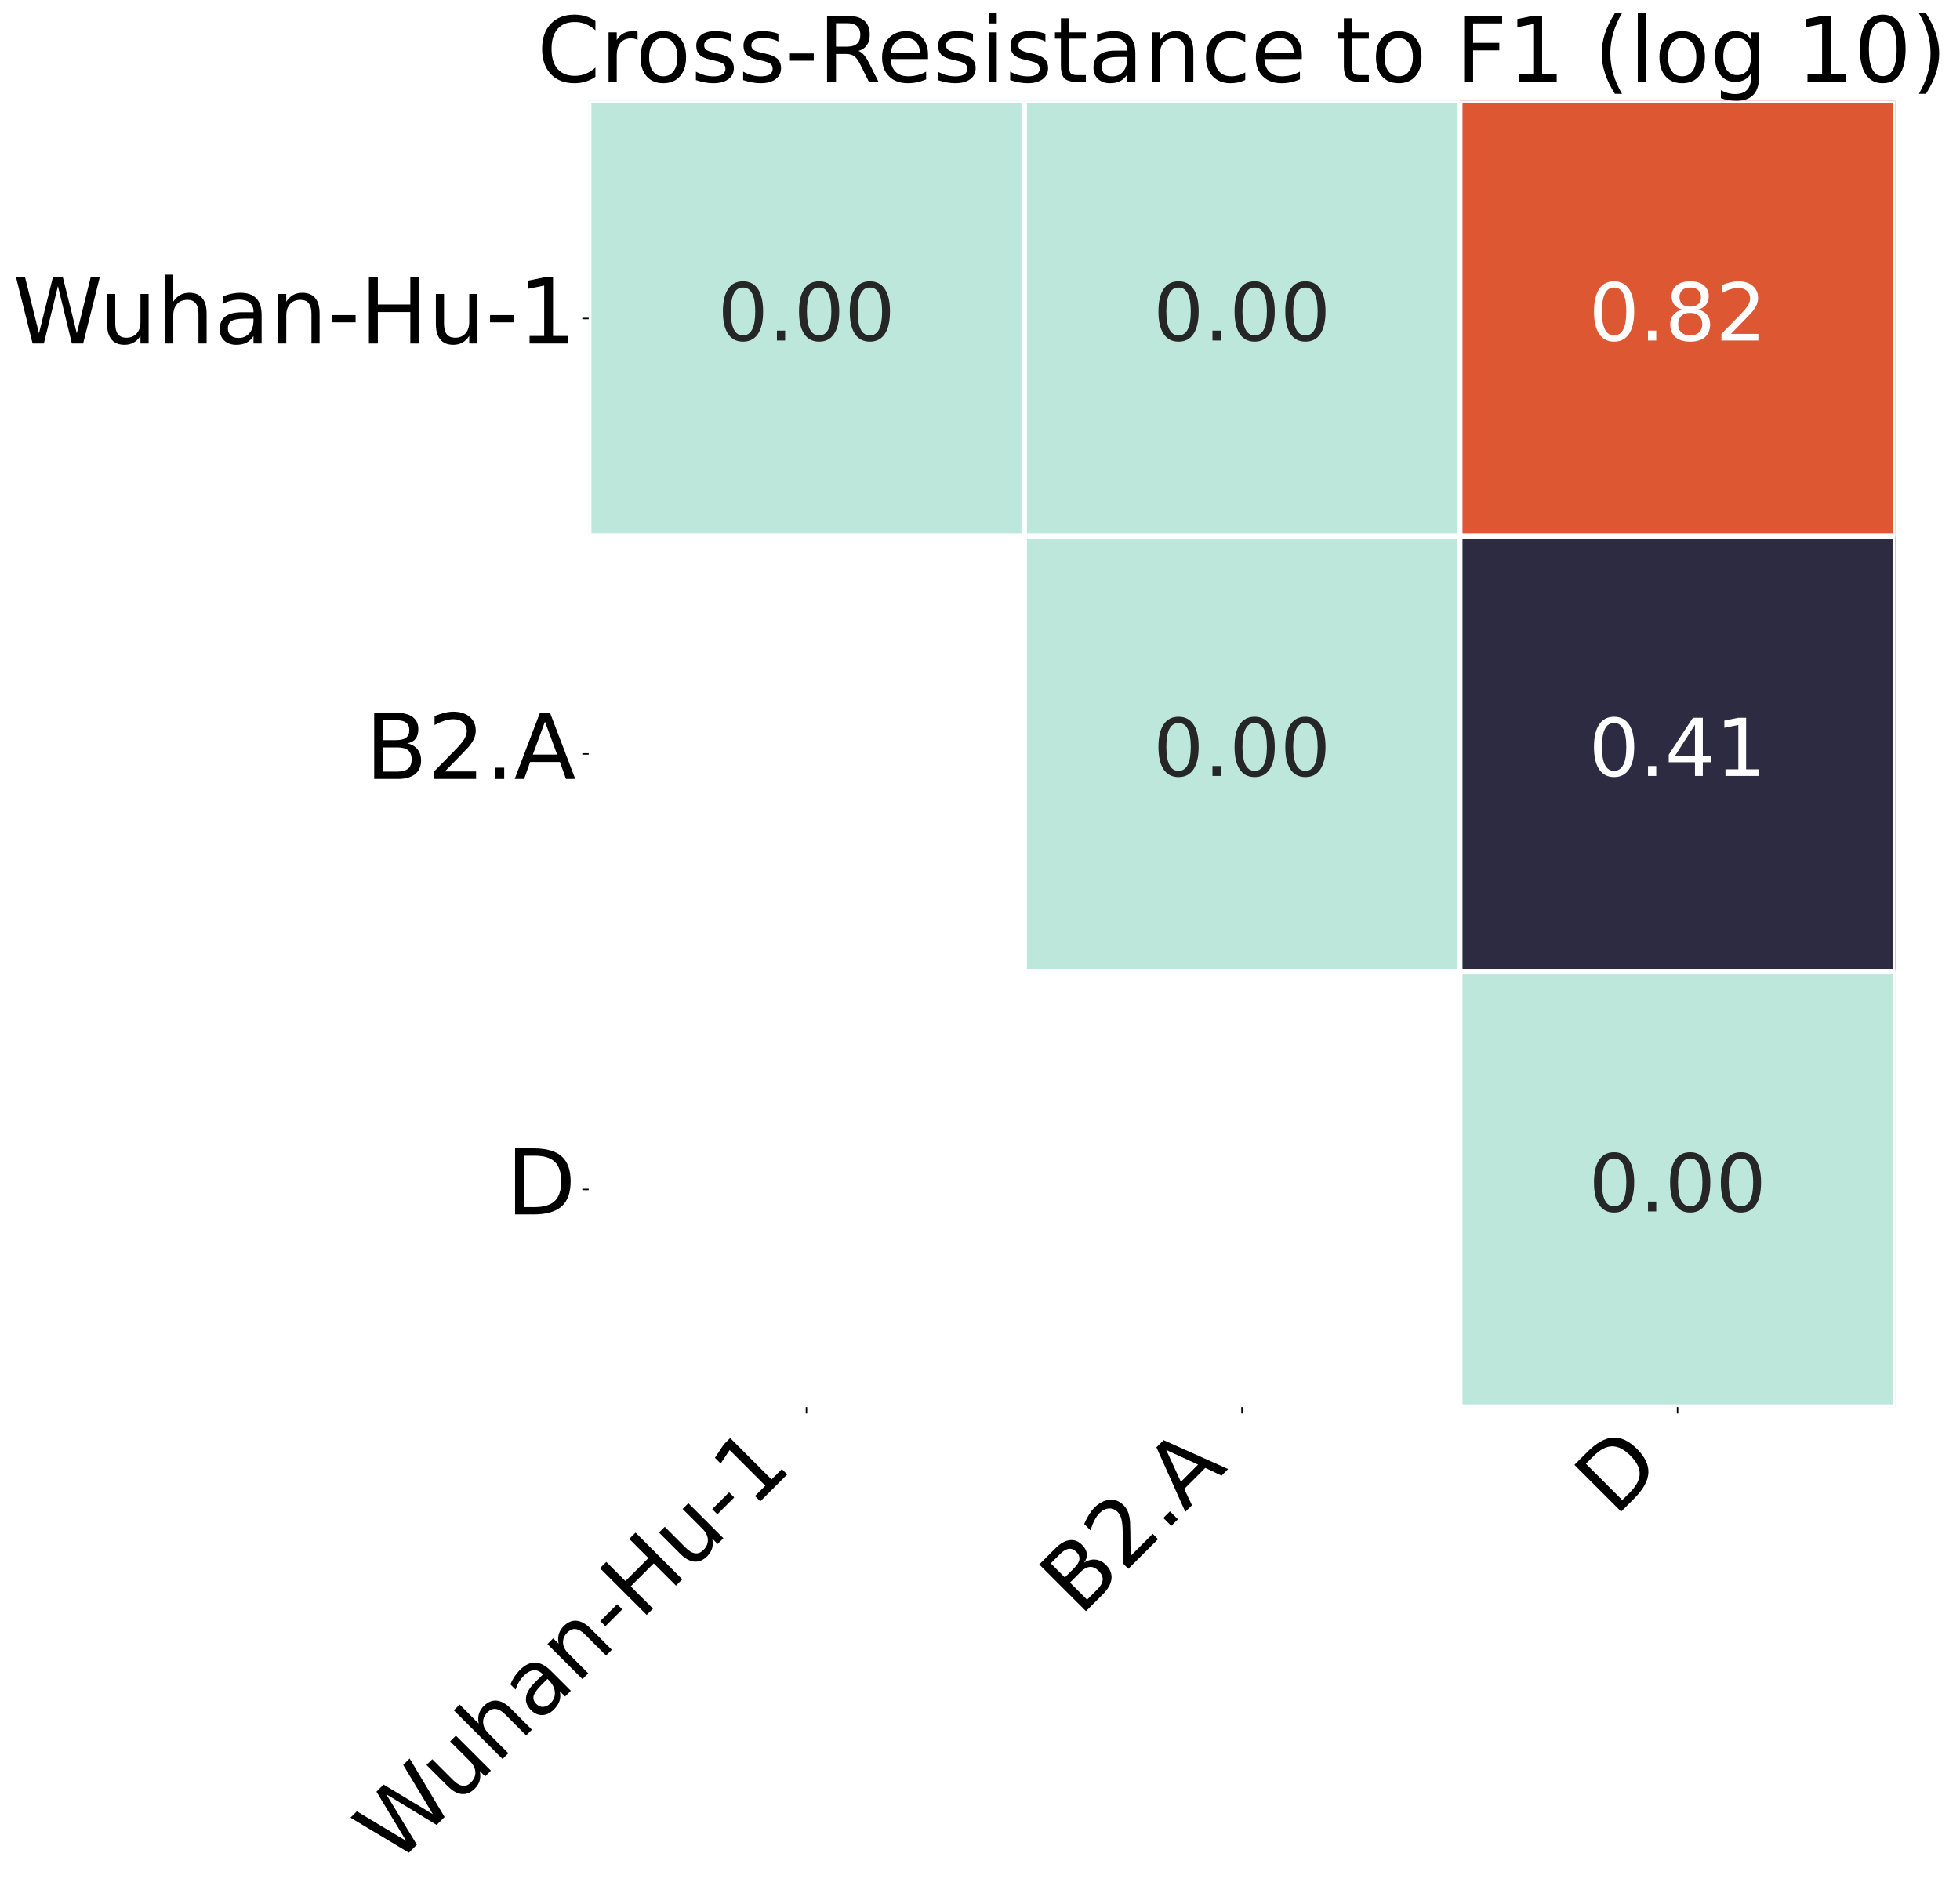
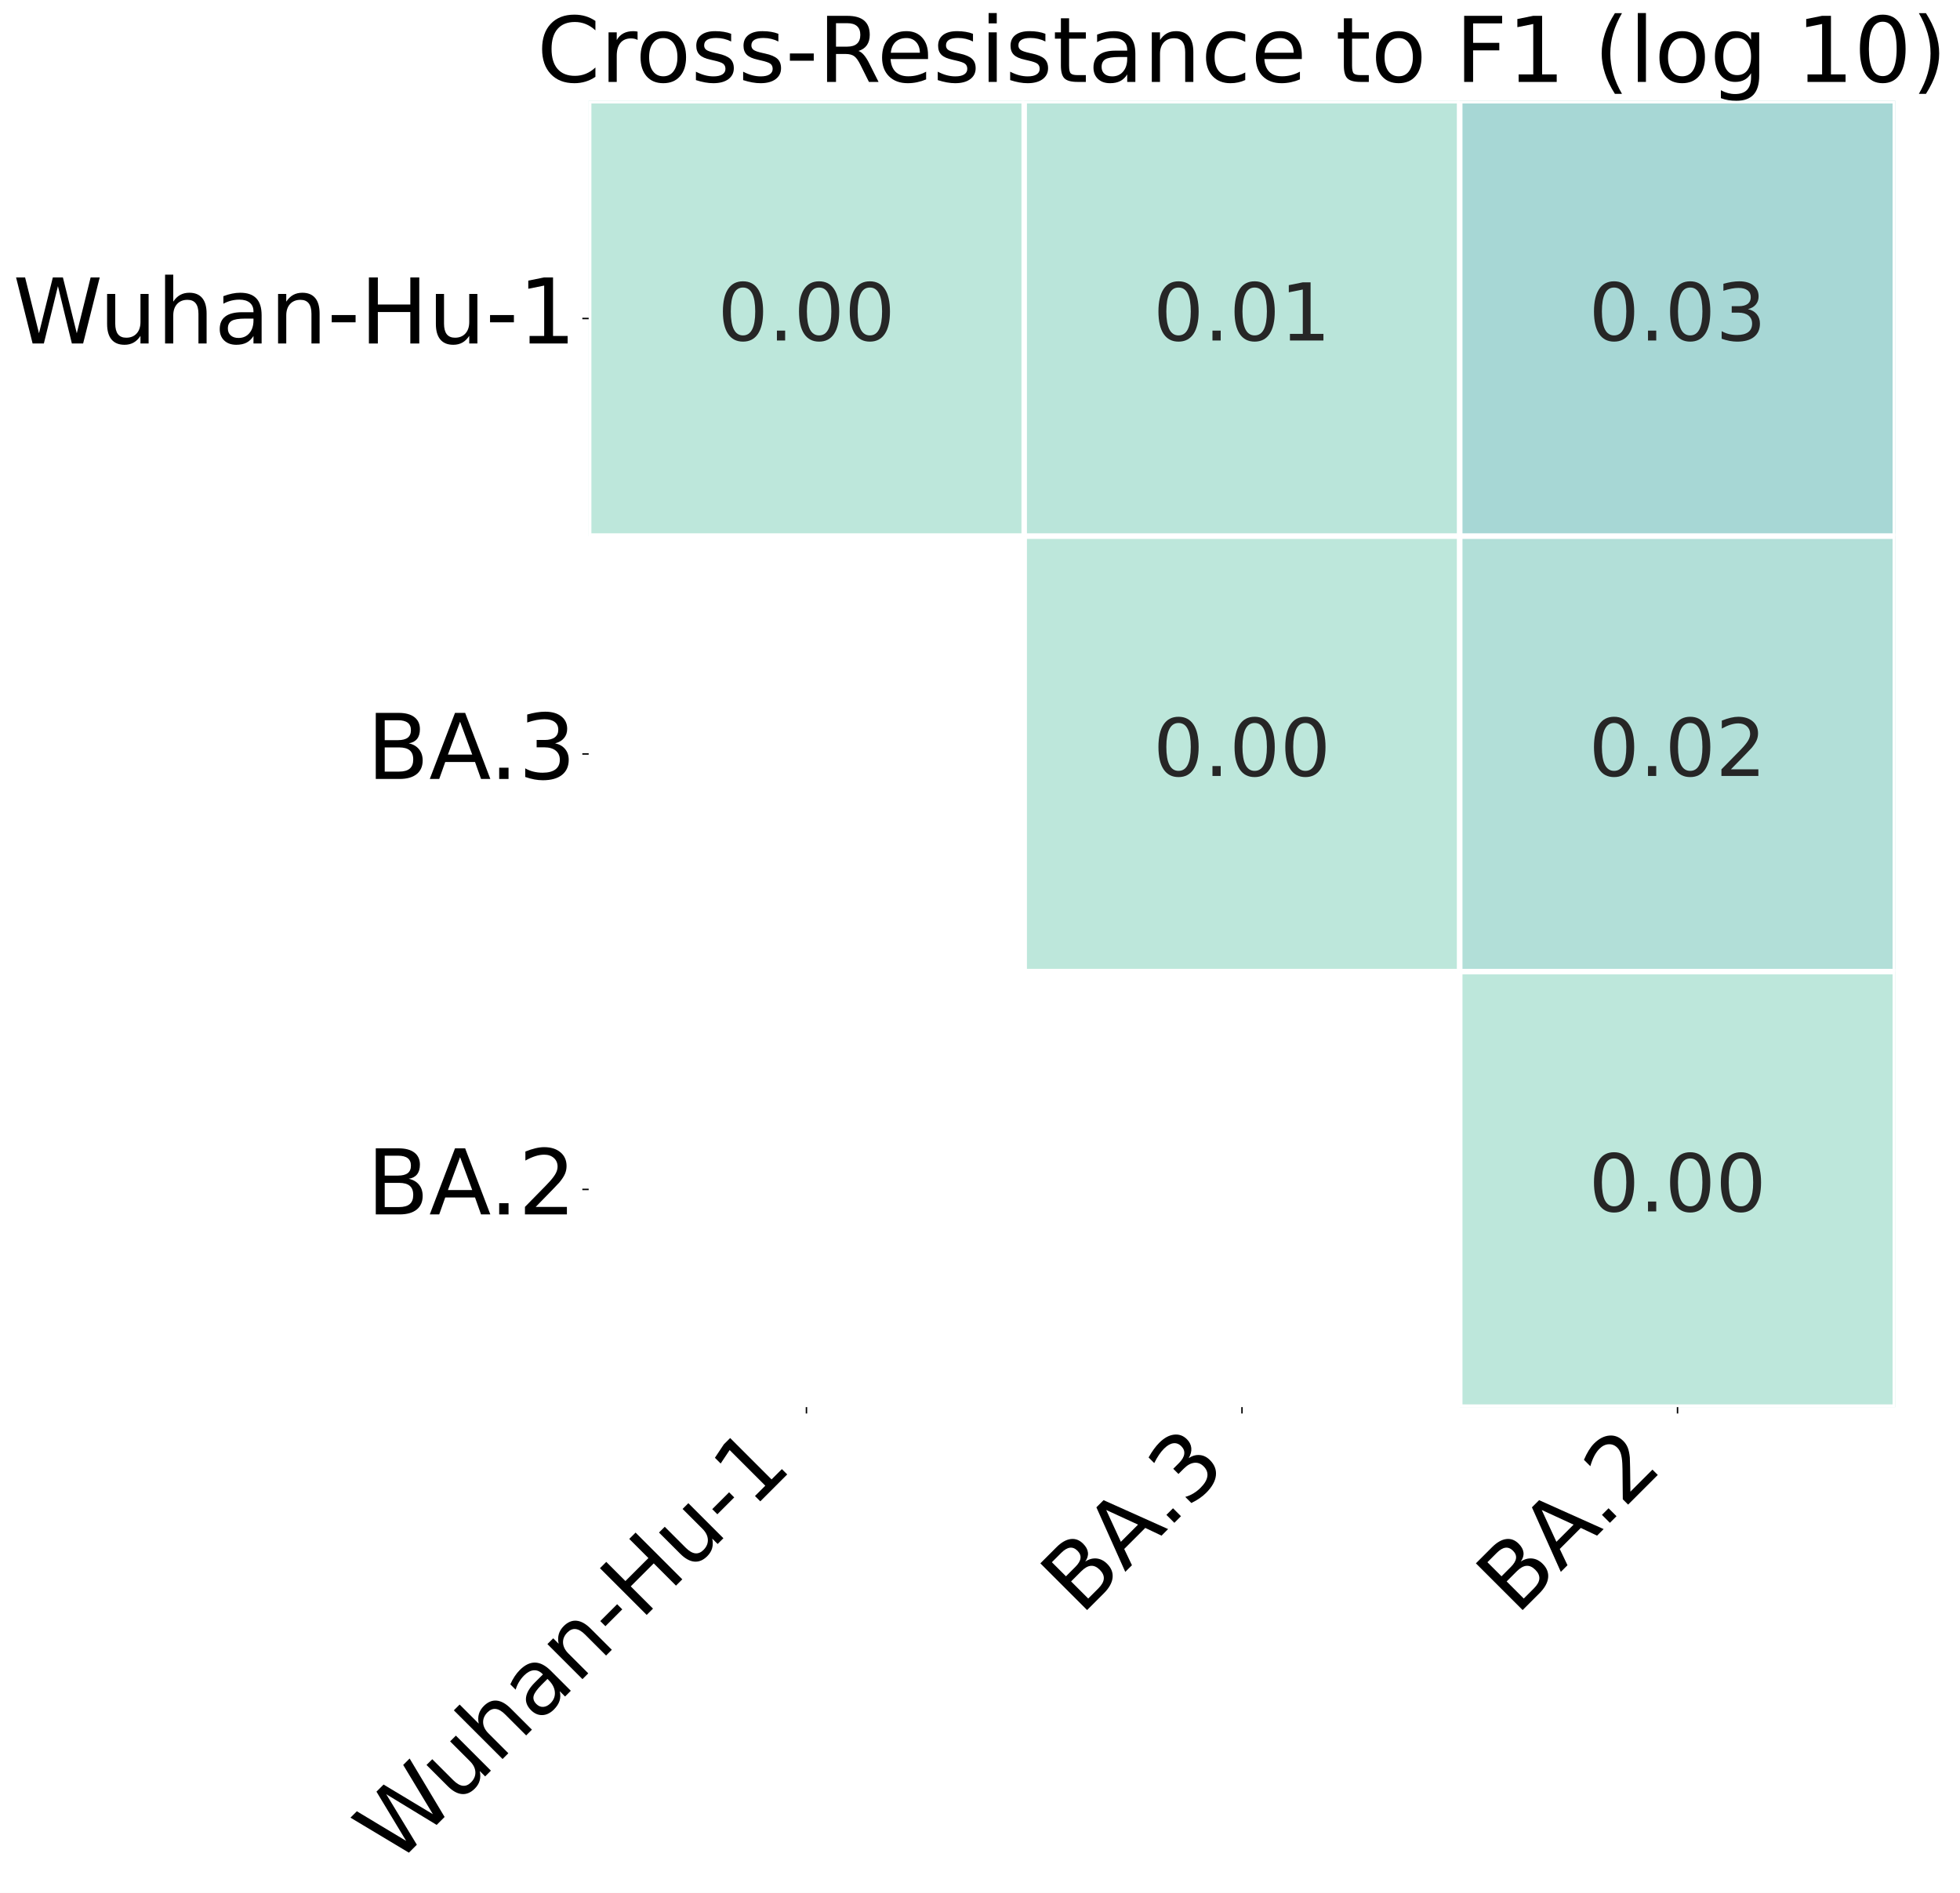
<svg xmlns="http://www.w3.org/2000/svg" xmlns:xlink="http://www.w3.org/1999/xlink" width="1081.115pt" height="1044.29pt" viewBox="0 0 1081.115 1044.29" version="1.1">
  <defs>
    <style type="text/css">*{stroke-linejoin: round; stroke-linecap: butt}</style>
  </defs>
  <g id="figure_1">
    <g id="patch_1">
      <path d="M 0 1044.29  L 1081.115 1044.29  L 1081.115 0  L 0 0  z " style="fill: #ffffff" />
    </g>
    <g id="axes_1">
      <g id="patch_2">
        <path d="M 324.708 776.311  L 1045.428 776.311  L 1045.428 55.591  L 324.708 55.591  z " style="fill: #ffffff" />
      </g>
      <g id="QuadMesh_1">
-         <path d="M 324.708 55.591  L 564.948 55.591  L 564.948 295.831  L 324.708 295.831  L 324.708 55.591  " clip-path="url(#p46c8500f07)" style="fill: #bde7db; stroke: #ffffff; stroke-width: 3" />
-         <path d="M 564.948 55.591  L 805.188 55.591  L 805.188 295.831  L 564.948 295.831  L 564.948 55.591  " clip-path="url(#p46c8500f07)" style="fill: #bde7db; stroke: #ffffff; stroke-width: 3" />
-         <path d="M 805.188 55.591  L 1045.428 55.591  L 1045.428 295.831  L 805.188 295.831  L 805.188 55.591  " clip-path="url(#p46c8500f07)" style="fill: #de5733; stroke: #ffffff; stroke-width: 3" />
-         <path d="M 324.708 295.831  L 564.948 295.831  L 564.948 536.071  L 324.708 536.071  L 324.708 295.831  " clip-path="url(#p46c8500f07)" style="fill: none; stroke: #ffffff; stroke-width: 3" />
-         <path d="M 564.948 295.831  L 805.188 295.831  L 805.188 536.071  L 564.948 536.071  L 564.948 295.831  " clip-path="url(#p46c8500f07)" style="fill: #bde7db; stroke: #ffffff; stroke-width: 3" />
-         <path d="M 805.188 295.831  L 1045.428 295.831  L 1045.428 536.071  L 805.188 536.071  L 805.188 295.831  " clip-path="url(#p46c8500f07)" style="fill: #2c2b42; stroke: #ffffff; stroke-width: 3" />
-         <path d="M 324.708 536.071  L 564.948 536.071  L 564.948 776.311  L 324.708 776.311  L 324.708 536.071  " clip-path="url(#p46c8500f07)" style="fill: none; stroke: #ffffff; stroke-width: 3" />
-         <path d="M 564.948 536.071  L 805.188 536.071  L 805.188 776.311  L 564.948 776.311  L 564.948 536.071  " clip-path="url(#p46c8500f07)" style="fill: none; stroke: #ffffff; stroke-width: 3" />
-         <path d="M 805.188 536.071  L 1045.428 536.071  L 1045.428 776.311  L 805.188 776.311  L 805.188 536.071  " clip-path="url(#p46c8500f07)" style="fill: #bde7db; stroke: #ffffff; stroke-width: 3" />
+         <path d="M 324.708 55.591  L 564.948 55.591  L 564.948 295.831  L 324.708 295.831  L 324.708 55.591  " clip-path="url(#p2db98ab13d)" style="fill: #bde7db; stroke: #ffffff; stroke-width: 3" />
+         <path d="M 564.948 55.591  L 805.188 55.591  L 805.188 295.831  L 564.948 295.831  L 564.948 55.591  " clip-path="url(#p2db98ab13d)" style="fill: #bae5da; stroke: #ffffff; stroke-width: 3" />
+         <path d="M 805.188 55.591  L 1045.428 55.591  L 1045.428 295.831  L 805.188 295.831  L 805.188 55.591  " clip-path="url(#p2db98ab13d)" style="fill: #a7d7d5; stroke: #ffffff; stroke-width: 3" />
+         <path d="M 324.708 295.831  L 564.948 295.831  L 564.948 536.071  L 324.708 536.071  L 324.708 295.831  " clip-path="url(#p2db98ab13d)" style="fill: none; stroke: #ffffff; stroke-width: 3" />
+         <path d="M 564.948 295.831  L 805.188 295.831  L 805.188 536.071  L 564.948 536.071  L 564.948 295.831  " clip-path="url(#p2db98ab13d)" style="fill: #bde7db; stroke: #ffffff; stroke-width: 3" />
+         <path d="M 805.188 295.831  L 1045.428 295.831  L 1045.428 536.071  L 805.188 536.071  L 805.188 295.831  " clip-path="url(#p2db98ab13d)" style="fill: #b2dfd8; stroke: #ffffff; stroke-width: 3" />
+         <path d="M 324.708 536.071  L 564.948 536.071  L 564.948 776.311  L 324.708 776.311  L 324.708 536.071  " clip-path="url(#p2db98ab13d)" style="fill: none; stroke: #ffffff; stroke-width: 3" />
+         <path d="M 564.948 536.071  L 805.188 536.071  L 805.188 776.311  L 564.948 776.311  L 564.948 536.071  " clip-path="url(#p2db98ab13d)" style="fill: none; stroke: #ffffff; stroke-width: 3" />
+         <path d="M 805.188 536.071  L 1045.428 536.071  L 1045.428 776.311  L 805.188 776.311  L 805.188 536.071  " clip-path="url(#p2db98ab13d)" style="fill: #bde7db; stroke: #ffffff; stroke-width: 3" />
      </g>
      <g id="matplotlib.axis_1">
        <g id="xtick_1">
          <g id="line2d_1">
            <defs>
-               <path id="m66bcec0314" d="M 0 0  L 0 3.5  " style="stroke: #000000; stroke-width: 0.8" />
+               <path id="m8438a801b4" d="M 0 0  L 0 3.5  " style="stroke: #000000; stroke-width: 0.8" />
            </defs>
            <g>
-               <use xlink:href="#m66bcec0314" x="444.828" y="776.311" style="stroke: #000000; stroke-width: 0.8" />
+               <use xlink:href="#m8438a801b4" x="444.828" y="776.311" style="stroke: #000000; stroke-width: 0.8" />
            </g>
          </g>
          <g id="text_1">
            <g transform="translate(217.9128 1029.737) rotate(-45) scale(0.5 -0.5)">
              <defs>
                <path id="DejaVuSans-57" d="M 213 4666  L 850 4666  L 1831 722  L 2809 4666  L 3519 4666  L 4500 722  L 5478 4666  L 6119 4666  L 4947 0  L 4153 0  L 3169 4050  L 2175 0  L 1381 0  L 213 4666  z " transform="scale(0.015625)" />
                <path id="DejaVuSans-75" d="M 544 1381  L 544 3500  L 1119 3500  L 1119 1403  Q 1119 906 1312 657  Q 1506 409 1894 409  Q 2359 409 2629 706  Q 2900 1003 2900 1516  L 2900 3500  L 3475 3500  L 3475 0  L 2900 0  L 2900 538  Q 2691 219 2414 64  Q 2138 -91 1772 -91  Q 1169 -91 856 284  Q 544 659 544 1381  z M 1991 3584  L 1991 3584  z " transform="scale(0.015625)" />
                <path id="DejaVuSans-68" d="M 3513 2113  L 3513 0  L 2938 0  L 2938 2094  Q 2938 2591 2744 2837  Q 2550 3084 2163 3084  Q 1697 3084 1428 2787  Q 1159 2491 1159 1978  L 1159 0  L 581 0  L 581 4863  L 1159 4863  L 1159 2956  Q 1366 3272 1645 3428  Q 1925 3584 2291 3584  Q 2894 3584 3203 3211  Q 3513 2838 3513 2113  z " transform="scale(0.015625)" />
                <path id="DejaVuSans-61" d="M 2194 1759  Q 1497 1759 1228 1600  Q 959 1441 959 1056  Q 959 750 1161 570  Q 1363 391 1709 391  Q 2188 391 2477 730  Q 2766 1069 2766 1631  L 2766 1759  L 2194 1759  z M 3341 1997  L 3341 0  L 2766 0  L 2766 531  Q 2569 213 2275 61  Q 1981 -91 1556 -91  Q 1019 -91 701 211  Q 384 513 384 1019  Q 384 1609 779 1909  Q 1175 2209 1959 2209  L 2766 2209  L 2766 2266  Q 2766 2663 2505 2880  Q 2244 3097 1772 3097  Q 1472 3097 1187 3025  Q 903 2953 641 2809  L 641 3341  Q 956 3463 1253 3523  Q 1550 3584 1831 3584  Q 2591 3584 2966 3190  Q 3341 2797 3341 1997  z " transform="scale(0.015625)" />
                <path id="DejaVuSans-6e" d="M 3513 2113  L 3513 0  L 2938 0  L 2938 2094  Q 2938 2591 2744 2837  Q 2550 3084 2163 3084  Q 1697 3084 1428 2787  Q 1159 2491 1159 1978  L 1159 0  L 581 0  L 581 3500  L 1159 3500  L 1159 2956  Q 1366 3272 1645 3428  Q 1925 3584 2291 3584  Q 2894 3584 3203 3211  Q 3513 2838 3513 2113  z " transform="scale(0.015625)" />
                <path id="DejaVuSans-2d" d="M 313 2009  L 1997 2009  L 1997 1497  L 313 1497  L 313 2009  z " transform="scale(0.015625)" />
                <path id="DejaVuSans-48" d="M 628 4666  L 1259 4666  L 1259 2753  L 3553 2753  L 3553 4666  L 4184 4666  L 4184 0  L 3553 0  L 3553 2222  L 1259 2222  L 1259 0  L 628 0  L 628 4666  z " transform="scale(0.015625)" />
                <path id="DejaVuSans-31" d="M 794 531  L 1825 531  L 1825 4091  L 703 3866  L 703 4441  L 1819 4666  L 2450 4666  L 2450 531  L 3481 531  L 3481 0  L 794 0  L 794 531  z " transform="scale(0.015625)" />
              </defs>
              <use xlink:href="#DejaVuSans-57" />
              <use xlink:href="#DejaVuSans-75" x="95.252" />
              <use xlink:href="#DejaVuSans-68" x="158.631" />
              <use xlink:href="#DejaVuSans-61" x="222.01" />
              <use xlink:href="#DejaVuSans-6e" x="283.289" />
              <use xlink:href="#DejaVuSans-2d" x="346.668" />
              <use xlink:href="#DejaVuSans-48" x="382.752" />
              <use xlink:href="#DejaVuSans-75" x="457.947" />
              <use xlink:href="#DejaVuSans-2d" x="521.326" />
              <use xlink:href="#DejaVuSans-31" x="557.41" />
            </g>
          </g>
        </g>
        <g id="xtick_2">
          <g id="line2d_2">
            <g>
-               <use xlink:href="#m66bcec0314" x="685.068" y="776.311" style="stroke: #000000; stroke-width: 0.8" />
+               <use xlink:href="#m8438a801b4" x="685.068" y="776.311" style="stroke: #000000; stroke-width: 0.8" />
            </g>
          </g>
          <g id="text_2">
-             <g transform="translate(595.5415 892.3487) rotate(-45) scale(0.5 -0.5)">
+             <g transform="translate(596.1602 891.73) rotate(-45) scale(0.5 -0.5)">
              <defs>
                <path id="DejaVuSans-42" d="M 1259 2228  L 1259 519  L 2272 519  Q 2781 519 3026 730  Q 3272 941 3272 1375  Q 3272 1813 3026 2020  Q 2781 2228 2272 2228  L 1259 2228  z M 1259 4147  L 1259 2741  L 2194 2741  Q 2656 2741 2882 2914  Q 3109 3088 3109 3444  Q 3109 3797 2882 3972  Q 2656 4147 2194 4147  L 1259 4147  z M 628 4666  L 2241 4666  Q 2963 4666 3353 4366  Q 3744 4066 3744 3513  Q 3744 3084 3544 2831  Q 3344 2578 2956 2516  Q 3422 2416 3680 2098  Q 3938 1781 3938 1306  Q 3938 681 3513 340  Q 3088 0 2303 0  L 628 0  L 628 4666  z " transform="scale(0.015625)" />
-                 <path id="DejaVuSans-32" d="M 1228 531  L 3431 531  L 3431 0  L 469 0  L 469 531  Q 828 903 1448 1529  Q 2069 2156 2228 2338  Q 2531 2678 2651 2914  Q 2772 3150 2772 3378  Q 2772 3750 2511 3984  Q 2250 4219 1831 4219  Q 1534 4219 1204 4116  Q 875 4013 500 3803  L 500 4441  Q 881 4594 1212 4672  Q 1544 4750 1819 4750  Q 2544 4750 2975 4387  Q 3406 4025 3406 3419  Q 3406 3131 3298 2873  Q 3191 2616 2906 2266  Q 2828 2175 2409 1742  Q 1991 1309 1228 531  z " transform="scale(0.015625)" />
+                 <path id="DejaVuSans-41" d="M 2188 4044  L 1331 1722  L 3047 1722  L 2188 4044  z M 1831 4666  L 2547 4666  L 4325 0  L 3669 0  L 3244 1197  L 1141 1197  L 716 0  L 50 0  L 1831 4666  z " transform="scale(0.015625)" />
                <path id="DejaVuSans-2e" d="M 684 794  L 1344 794  L 1344 0  L 684 0  L 684 794  z " transform="scale(0.015625)" />
-                 <path id="DejaVuSans-41" d="M 2188 4044  L 1331 1722  L 3047 1722  L 2188 4044  z M 1831 4666  L 2547 4666  L 4325 0  L 3669 0  L 3244 1197  L 1141 1197  L 716 0  L 50 0  L 1831 4666  z " transform="scale(0.015625)" />
+                 <path id="DejaVuSans-33" d="M 2597 2516  Q 3050 2419 3304 2112  Q 3559 1806 3559 1356  Q 3559 666 3084 287  Q 2609 -91 1734 -91  Q 1441 -91 1130 -33  Q 819 25 488 141  L 488 750  Q 750 597 1062 519  Q 1375 441 1716 441  Q 2309 441 2620 675  Q 2931 909 2931 1356  Q 2931 1769 2642 2001  Q 2353 2234 1838 2234  L 1294 2234  L 1294 2753  L 1863 2753  Q 2328 2753 2575 2939  Q 2822 3125 2822 3475  Q 2822 3834 2567 4026  Q 2313 4219 1838 4219  Q 1578 4219 1281 4162  Q 984 4106 628 3988  L 628 4550  Q 988 4650 1302 4700  Q 1616 4750 1894 4750  Q 2613 4750 3031 4423  Q 3450 4097 3450 3541  Q 3450 3153 3228 2886  Q 3006 2619 2597 2516  z " transform="scale(0.015625)" />
              </defs>
              <use xlink:href="#DejaVuSans-42" />
-               <use xlink:href="#DejaVuSans-32" x="68.604" />
-               <use xlink:href="#DejaVuSans-2e" x="132.227" />
-               <use xlink:href="#DejaVuSans-41" x="164.014" />
+               <use xlink:href="#DejaVuSans-41" x="68.604" />
+               <use xlink:href="#DejaVuSans-2e" x="135.262" />
+               <use xlink:href="#DejaVuSans-33" x="167.049" />
            </g>
          </g>
        </g>
        <g id="xtick_3">
          <g id="line2d_3">
            <g>
-               <use xlink:href="#m66bcec0314" x="925.308" y="776.311" style="stroke: #000000; stroke-width: 0.8" />
+               <use xlink:href="#m8438a801b4" x="925.308" y="776.311" style="stroke: #000000; stroke-width: 0.8" />
            </g>
          </g>
          <g id="text_3">
-             <g transform="translate(890.7314 837.3988) rotate(-45) scale(0.5 -0.5)">
+             <g transform="translate(836.4002 891.73) rotate(-45) scale(0.5 -0.5)">
              <defs>
-                 <path id="DejaVuSans-44" d="M 1259 4147  L 1259 519  L 2022 519  Q 2988 519 3436 956  Q 3884 1394 3884 2338  Q 3884 3275 3436 3711  Q 2988 4147 2022 4147  L 1259 4147  z M 628 4666  L 1925 4666  Q 3281 4666 3915 4102  Q 4550 3538 4550 2338  Q 4550 1131 3912 565  Q 3275 0 1925 0  L 628 0  L 628 4666  z " transform="scale(0.015625)" />
+                 <path id="DejaVuSans-32" d="M 1228 531  L 3431 531  L 3431 0  L 469 0  L 469 531  Q 828 903 1448 1529  Q 2069 2156 2228 2338  Q 2531 2678 2651 2914  Q 2772 3150 2772 3378  Q 2772 3750 2511 3984  Q 2250 4219 1831 4219  Q 1534 4219 1204 4116  Q 875 4013 500 3803  L 500 4441  Q 881 4594 1212 4672  Q 1544 4750 1819 4750  Q 2544 4750 2975 4387  Q 3406 4025 3406 3419  Q 3406 3131 3298 2873  Q 3191 2616 2906 2266  Q 2828 2175 2409 1742  Q 1991 1309 1228 531  z " transform="scale(0.015625)" />
              </defs>
-               <use xlink:href="#DejaVuSans-44" />
+               <use xlink:href="#DejaVuSans-42" />
+               <use xlink:href="#DejaVuSans-41" x="68.604" />
+               <use xlink:href="#DejaVuSans-2e" x="135.262" />
+               <use xlink:href="#DejaVuSans-32" x="167.049" />
            </g>
          </g>
        </g>
      </g>
      <g id="matplotlib.axis_2">
        <g id="ytick_1">
          <g id="line2d_4">
            <defs>
-               <path id="m93d248799d" d="M 0 0  L -3.5 0  " style="stroke: #000000; stroke-width: 0.8" />
+               <path id="mf5d8552d66" d="M 0 0  L -3.5 0  " style="stroke: #000000; stroke-width: 0.8" />
            </defs>
            <g>
-               <use xlink:href="#m93d248799d" x="324.708" y="175.711" style="stroke: #000000; stroke-width: 0.8" />
+               <use xlink:href="#mf5d8552d66" x="324.708" y="175.711" style="stroke: #000000; stroke-width: 0.8" />
            </g>
          </g>
          <g id="text_4">
            <g transform="translate(7.2 189.5075) scale(0.5 -0.5)">
              <use xlink:href="#DejaVuSans-57" />
              <use xlink:href="#DejaVuSans-75" x="95.252" />
              <use xlink:href="#DejaVuSans-68" x="158.631" />
              <use xlink:href="#DejaVuSans-61" x="222.01" />
              <use xlink:href="#DejaVuSans-6e" x="283.289" />
              <use xlink:href="#DejaVuSans-2d" x="346.668" />
              <use xlink:href="#DejaVuSans-48" x="382.752" />
              <use xlink:href="#DejaVuSans-75" x="457.947" />
              <use xlink:href="#DejaVuSans-2d" x="521.326" />
              <use xlink:href="#DejaVuSans-31" x="557.41" />
            </g>
          </g>
        </g>
        <g id="ytick_2">
          <g id="line2d_5">
            <g>
-               <use xlink:href="#m93d248799d" x="324.708" y="415.951" style="stroke: #000000; stroke-width: 0.8" />
+               <use xlink:href="#mf5d8552d66" x="324.708" y="415.951" style="stroke: #000000; stroke-width: 0.8" />
            </g>
          </g>
          <g id="text_5">
-             <g transform="translate(201.4969 429.7475) scale(0.5 -0.5)">
-               <use xlink:href="#DejaVuSans-42" />
-               <use xlink:href="#DejaVuSans-32" x="68.604" />
-               <use xlink:href="#DejaVuSans-2e" x="132.227" />
-               <use xlink:href="#DejaVuSans-41" x="164.014" />
+             <g transform="translate(202.3719 429.7475) scale(0.5 -0.5)">
+               <use xlink:href="#DejaVuSans-42" />
+               <use xlink:href="#DejaVuSans-41" x="68.604" />
+               <use xlink:href="#DejaVuSans-2e" x="135.262" />
+               <use xlink:href="#DejaVuSans-33" x="167.049" />
            </g>
          </g>
        </g>
        <g id="ytick_3">
          <g id="line2d_6">
            <g>
-               <use xlink:href="#m93d248799d" x="324.708" y="656.191" style="stroke: #000000; stroke-width: 0.8" />
+               <use xlink:href="#mf5d8552d66" x="324.708" y="656.191" style="stroke: #000000; stroke-width: 0.8" />
            </g>
          </g>
          <g id="text_6">
-             <g transform="translate(279.2078 669.9875) scale(0.5 -0.5)">
-               <use xlink:href="#DejaVuSans-44" />
+             <g transform="translate(202.3719 669.9875) scale(0.5 -0.5)">
+               <use xlink:href="#DejaVuSans-42" />
+               <use xlink:href="#DejaVuSans-41" x="68.604" />
+               <use xlink:href="#DejaVuSans-2e" x="135.262" />
+               <use xlink:href="#DejaVuSans-32" x="167.049" />
            </g>
          </g>
        </g>
      </g>
      <g id="text_7">
        <g style="fill: #262626" transform="translate(395.8434 187.8519) scale(0.44 -0.44)">
          <defs>
            <path id="DejaVuSans-30" d="M 2034 4250  Q 1547 4250 1301 3770  Q 1056 3291 1056 2328  Q 1056 1369 1301 889  Q 1547 409 2034 409  Q 2525 409 2770 889  Q 3016 1369 3016 2328  Q 3016 3291 2770 3770  Q 2525 4250 2034 4250  z M 2034 4750  Q 2819 4750 3233 4129  Q 3647 3509 3647 2328  Q 3647 1150 3233 529  Q 2819 -91 2034 -91  Q 1250 -91 836 529  Q 422 1150 422 2328  Q 422 3509 836 4129  Q 1250 4750 2034 4750  z " transform="scale(0.015625)" />
          </defs>
          <use xlink:href="#DejaVuSans-30" />
          <use xlink:href="#DejaVuSans-2e" x="63.623" />
          <use xlink:href="#DejaVuSans-30" x="95.41" />
          <use xlink:href="#DejaVuSans-30" x="159.033" />
        </g>
      </g>
      <g id="text_8">
        <g style="fill: #262626" transform="translate(636.0834 187.8519) scale(0.44 -0.44)">
          <use xlink:href="#DejaVuSans-30" />
          <use xlink:href="#DejaVuSans-2e" x="63.623" />
          <use xlink:href="#DejaVuSans-30" x="95.41" />
-           <use xlink:href="#DejaVuSans-30" x="159.033" />
+           <use xlink:href="#DejaVuSans-31" x="159.033" />
        </g>
      </g>
      <g id="text_9">
-         <g style="fill: #ffffff" transform="translate(876.3234 187.8519) scale(0.44 -0.44)">
-           <defs>
-             <path id="DejaVuSans-38" d="M 2034 2216  Q 1584 2216 1326 1975  Q 1069 1734 1069 1313  Q 1069 891 1326 650  Q 1584 409 2034 409  Q 2484 409 2743 651  Q 3003 894 3003 1313  Q 3003 1734 2745 1975  Q 2488 2216 2034 2216  z M 1403 2484  Q 997 2584 770 2862  Q 544 3141 544 3541  Q 544 4100 942 4425  Q 1341 4750 2034 4750  Q 2731 4750 3128 4425  Q 3525 4100 3525 3541  Q 3525 3141 3298 2862  Q 3072 2584 2669 2484  Q 3125 2378 3379 2068  Q 3634 1759 3634 1313  Q 3634 634 3220 271  Q 2806 -91 2034 -91  Q 1263 -91 848 271  Q 434 634 434 1313  Q 434 1759 690 2068  Q 947 2378 1403 2484  z M 1172 3481  Q 1172 3119 1398 2916  Q 1625 2713 2034 2713  Q 2441 2713 2670 2916  Q 2900 3119 2900 3481  Q 2900 3844 2670 4047  Q 2441 4250 2034 4250  Q 1625 4250 1398 4047  Q 1172 3844 1172 3481  z " transform="scale(0.015625)" />
-           </defs>
-           <use xlink:href="#DejaVuSans-30" />
-           <use xlink:href="#DejaVuSans-2e" x="63.623" />
-           <use xlink:href="#DejaVuSans-38" x="95.41" />
-           <use xlink:href="#DejaVuSans-32" x="159.033" />
+         <g style="fill: #262626" transform="translate(876.3234 187.8519) scale(0.44 -0.44)">
+           <use xlink:href="#DejaVuSans-30" />
+           <use xlink:href="#DejaVuSans-2e" x="63.623" />
+           <use xlink:href="#DejaVuSans-30" x="95.41" />
+           <use xlink:href="#DejaVuSans-33" x="159.033" />
        </g>
      </g>
      <g id="text_10">
        <g style="fill: #262626" transform="translate(636.0834 428.0919) scale(0.44 -0.44)">
          <use xlink:href="#DejaVuSans-30" />
          <use xlink:href="#DejaVuSans-2e" x="63.623" />
          <use xlink:href="#DejaVuSans-30" x="95.41" />
          <use xlink:href="#DejaVuSans-30" x="159.033" />
        </g>
      </g>
      <g id="text_11">
-         <g style="fill: #ffffff" transform="translate(876.3234 428.0919) scale(0.44 -0.44)">
-           <defs>
-             <path id="DejaVuSans-34" d="M 2419 4116  L 825 1625  L 2419 1625  L 2419 4116  z M 2253 4666  L 3047 4666  L 3047 1625  L 3713 1625  L 3713 1100  L 3047 1100  L 3047 0  L 2419 0  L 2419 1100  L 313 1100  L 313 1709  L 2253 4666  z " transform="scale(0.015625)" />
-           </defs>
-           <use xlink:href="#DejaVuSans-30" />
-           <use xlink:href="#DejaVuSans-2e" x="63.623" />
-           <use xlink:href="#DejaVuSans-34" x="95.41" />
-           <use xlink:href="#DejaVuSans-31" x="159.033" />
+         <g style="fill: #262626" transform="translate(876.3234 428.0919) scale(0.44 -0.44)">
+           <use xlink:href="#DejaVuSans-30" />
+           <use xlink:href="#DejaVuSans-2e" x="63.623" />
+           <use xlink:href="#DejaVuSans-30" x="95.41" />
+           <use xlink:href="#DejaVuSans-32" x="159.033" />
        </g>
      </g>
      <g id="text_12">
        <g style="fill: #262626" transform="translate(876.3234 668.3319) scale(0.44 -0.44)">
          <use xlink:href="#DejaVuSans-30" />
          <use xlink:href="#DejaVuSans-2e" x="63.623" />
          <use xlink:href="#DejaVuSans-30" x="95.41" />
          <use xlink:href="#DejaVuSans-30" x="159.033" />
        </g>
      </g>
      <g id="text_13">
        <g transform="translate(296.2202 45.19219) scale(0.5 -0.5)">
          <defs>
            <path id="DejaVuSans-43" d="M 4122 4306  L 4122 3641  Q 3803 3938 3442 4084  Q 3081 4231 2675 4231  Q 1875 4231 1450 3742  Q 1025 3253 1025 2328  Q 1025 1406 1450 917  Q 1875 428 2675 428  Q 3081 428 3442 575  Q 3803 722 4122 1019  L 4122 359  Q 3791 134 3420 21  Q 3050 -91 2638 -91  Q 1578 -91 968 557  Q 359 1206 359 2328  Q 359 3453 968 4101  Q 1578 4750 2638 4750  Q 3056 4750 3426 4639  Q 3797 4528 4122 4306  z " transform="scale(0.015625)" />
            <path id="DejaVuSans-72" d="M 2631 2963  Q 2534 3019 2420 3045  Q 2306 3072 2169 3072  Q 1681 3072 1420 2755  Q 1159 2438 1159 1844  L 1159 0  L 581 0  L 581 3500  L 1159 3500  L 1159 2956  Q 1341 3275 1631 3429  Q 1922 3584 2338 3584  Q 2397 3584 2469 3576  Q 2541 3569 2628 3553  L 2631 2963  z " transform="scale(0.015625)" />
            <path id="DejaVuSans-6f" d="M 1959 3097  Q 1497 3097 1228 2736  Q 959 2375 959 1747  Q 959 1119 1226 758  Q 1494 397 1959 397  Q 2419 397 2687 759  Q 2956 1122 2956 1747  Q 2956 2369 2687 2733  Q 2419 3097 1959 3097  z M 1959 3584  Q 2709 3584 3137 3096  Q 3566 2609 3566 1747  Q 3566 888 3137 398  Q 2709 -91 1959 -91  Q 1206 -91 779 398  Q 353 888 353 1747  Q 353 2609 779 3096  Q 1206 3584 1959 3584  z " transform="scale(0.015625)" />
            <path id="DejaVuSans-73" d="M 2834 3397  L 2834 2853  Q 2591 2978 2328 3040  Q 2066 3103 1784 3103  Q 1356 3103 1142 2972  Q 928 2841 928 2578  Q 928 2378 1081 2264  Q 1234 2150 1697 2047  L 1894 2003  Q 2506 1872 2764 1633  Q 3022 1394 3022 966  Q 3022 478 2636 193  Q 2250 -91 1575 -91  Q 1294 -91 989 -36  Q 684 19 347 128  L 347 722  Q 666 556 975 473  Q 1284 391 1588 391  Q 1994 391 2212 530  Q 2431 669 2431 922  Q 2431 1156 2273 1281  Q 2116 1406 1581 1522  L 1381 1569  Q 847 1681 609 1914  Q 372 2147 372 2553  Q 372 3047 722 3315  Q 1072 3584 1716 3584  Q 2034 3584 2315 3537  Q 2597 3491 2834 3397  z " transform="scale(0.015625)" />
            <path id="DejaVuSans-52" d="M 2841 2188  Q 3044 2119 3236 1894  Q 3428 1669 3622 1275  L 4263 0  L 3584 0  L 2988 1197  Q 2756 1666 2539 1819  Q 2322 1972 1947 1972  L 1259 1972  L 1259 0  L 628 0  L 628 4666  L 2053 4666  Q 2853 4666 3247 4331  Q 3641 3997 3641 3322  Q 3641 2881 3436 2590  Q 3231 2300 2841 2188  z M 1259 4147  L 1259 2491  L 2053 2491  Q 2509 2491 2742 2702  Q 2975 2913 2975 3322  Q 2975 3731 2742 3939  Q 2509 4147 2053 4147  L 1259 4147  z " transform="scale(0.015625)" />
            <path id="DejaVuSans-65" d="M 3597 1894  L 3597 1613  L 953 1613  Q 991 1019 1311 708  Q 1631 397 2203 397  Q 2534 397 2845 478  Q 3156 559 3463 722  L 3463 178  Q 3153 47 2828 -22  Q 2503 -91 2169 -91  Q 1331 -91 842 396  Q 353 884 353 1716  Q 353 2575 817 3079  Q 1281 3584 2069 3584  Q 2775 3584 3186 3129  Q 3597 2675 3597 1894  z M 3022 2063  Q 3016 2534 2758 2815  Q 2500 3097 2075 3097  Q 1594 3097 1305 2825  Q 1016 2553 972 2059  L 3022 2063  z " transform="scale(0.015625)" />
            <path id="DejaVuSans-69" d="M 603 3500  L 1178 3500  L 1178 0  L 603 0  L 603 3500  z M 603 4863  L 1178 4863  L 1178 4134  L 603 4134  L 603 4863  z " transform="scale(0.015625)" />
            <path id="DejaVuSans-74" d="M 1172 4494  L 1172 3500  L 2356 3500  L 2356 3053  L 1172 3053  L 1172 1153  Q 1172 725 1289 603  Q 1406 481 1766 481  L 2356 481  L 2356 0  L 1766 0  Q 1100 0 847 248  Q 594 497 594 1153  L 594 3053  L 172 3053  L 172 3500  L 594 3500  L 594 4494  L 1172 4494  z " transform="scale(0.015625)" />
            <path id="DejaVuSans-63" d="M 3122 3366  L 3122 2828  Q 2878 2963 2633 3030  Q 2388 3097 2138 3097  Q 1578 3097 1268 2742  Q 959 2388 959 1747  Q 959 1106 1268 751  Q 1578 397 2138 397  Q 2388 397 2633 464  Q 2878 531 3122 666  L 3122 134  Q 2881 22 2623 -34  Q 2366 -91 2075 -91  Q 1284 -91 818 406  Q 353 903 353 1747  Q 353 2603 823 3093  Q 1294 3584 2113 3584  Q 2378 3584 2631 3529  Q 2884 3475 3122 3366  z " transform="scale(0.015625)" />
            <path id="DejaVuSans-20" transform="scale(0.015625)" />
            <path id="DejaVuSans-46" d="M 628 4666  L 3309 4666  L 3309 4134  L 1259 4134  L 1259 2759  L 3109 2759  L 3109 2228  L 1259 2228  L 1259 0  L 628 0  L 628 4666  z " transform="scale(0.015625)" />
            <path id="DejaVuSans-28" d="M 1984 4856  Q 1566 4138 1362 3434  Q 1159 2731 1159 2009  Q 1159 1288 1364 580  Q 1569 -128 1984 -844  L 1484 -844  Q 1016 -109 783 600  Q 550 1309 550 2009  Q 550 2706 781 3412  Q 1013 4119 1484 4856  L 1984 4856  z " transform="scale(0.015625)" />
            <path id="DejaVuSans-6c" d="M 603 4863  L 1178 4863  L 1178 0  L 603 0  L 603 4863  z " transform="scale(0.015625)" />
            <path id="DejaVuSans-67" d="M 2906 1791  Q 2906 2416 2648 2759  Q 2391 3103 1925 3103  Q 1463 3103 1205 2759  Q 947 2416 947 1791  Q 947 1169 1205 825  Q 1463 481 1925 481  Q 2391 481 2648 825  Q 2906 1169 2906 1791  z M 3481 434  Q 3481 -459 3084 -895  Q 2688 -1331 1869 -1331  Q 1566 -1331 1297 -1286  Q 1028 -1241 775 -1147  L 775 -588  Q 1028 -725 1275 -790  Q 1522 -856 1778 -856  Q 2344 -856 2625 -561  Q 2906 -266 2906 331  L 2906 616  Q 2728 306 2450 153  Q 2172 0 1784 0  Q 1141 0 747 490  Q 353 981 353 1791  Q 353 2603 747 3093  Q 1141 3584 1784 3584  Q 2172 3584 2450 3431  Q 2728 3278 2906 2969  L 2906 3500  L 3481 3500  L 3481 434  z " transform="scale(0.015625)" />
            <path id="DejaVuSans-29" d="M 513 4856  L 1013 4856  Q 1481 4119 1714 3412  Q 1947 2706 1947 2009  Q 1947 1309 1714 600  Q 1481 -109 1013 -844  L 513 -844  Q 928 -128 1133 580  Q 1338 1288 1338 2009  Q 1338 2731 1133 3434  Q 928 4138 513 4856  z " transform="scale(0.015625)" />
          </defs>
          <use xlink:href="#DejaVuSans-43" />
          <use xlink:href="#DejaVuSans-72" x="69.824" />
          <use xlink:href="#DejaVuSans-6f" x="108.688" />
          <use xlink:href="#DejaVuSans-73" x="169.869" />
          <use xlink:href="#DejaVuSans-73" x="221.969" />
          <use xlink:href="#DejaVuSans-2d" x="274.068" />
          <use xlink:href="#DejaVuSans-52" x="310.152" />
          <use xlink:href="#DejaVuSans-65" x="375.135" />
          <use xlink:href="#DejaVuSans-73" x="436.658" />
          <use xlink:href="#DejaVuSans-69" x="488.758" />
          <use xlink:href="#DejaVuSans-73" x="516.541" />
          <use xlink:href="#DejaVuSans-74" x="568.641" />
          <use xlink:href="#DejaVuSans-61" x="607.85" />
          <use xlink:href="#DejaVuSans-6e" x="669.129" />
          <use xlink:href="#DejaVuSans-63" x="732.508" />
          <use xlink:href="#DejaVuSans-65" x="787.488" />
          <use xlink:href="#DejaVuSans-20" x="849.012" />
          <use xlink:href="#DejaVuSans-74" x="880.799" />
          <use xlink:href="#DejaVuSans-6f" x="920.008" />
          <use xlink:href="#DejaVuSans-20" x="981.189" />
          <use xlink:href="#DejaVuSans-46" x="1012.977" />
          <use xlink:href="#DejaVuSans-31" x="1070.496" />
          <use xlink:href="#DejaVuSans-20" x="1134.119" />
          <use xlink:href="#DejaVuSans-28" x="1165.906" />
          <use xlink:href="#DejaVuSans-6c" x="1204.92" />
          <use xlink:href="#DejaVuSans-6f" x="1232.703" />
          <use xlink:href="#DejaVuSans-67" x="1293.885" />
          <use xlink:href="#DejaVuSans-20" x="1357.361" />
          <use xlink:href="#DejaVuSans-31" x="1389.148" />
          <use xlink:href="#DejaVuSans-30" x="1452.771" />
          <use xlink:href="#DejaVuSans-29" x="1516.395" />
        </g>
      </g>
    </g>
  </g>
  <defs>
-     <clipPath id="p46c8500f07">
+     <clipPath id="p2db98ab13d">
      <rect x="324.708" y="55.591" width="720.72" height="720.72" />
    </clipPath>
  </defs>
</svg>
